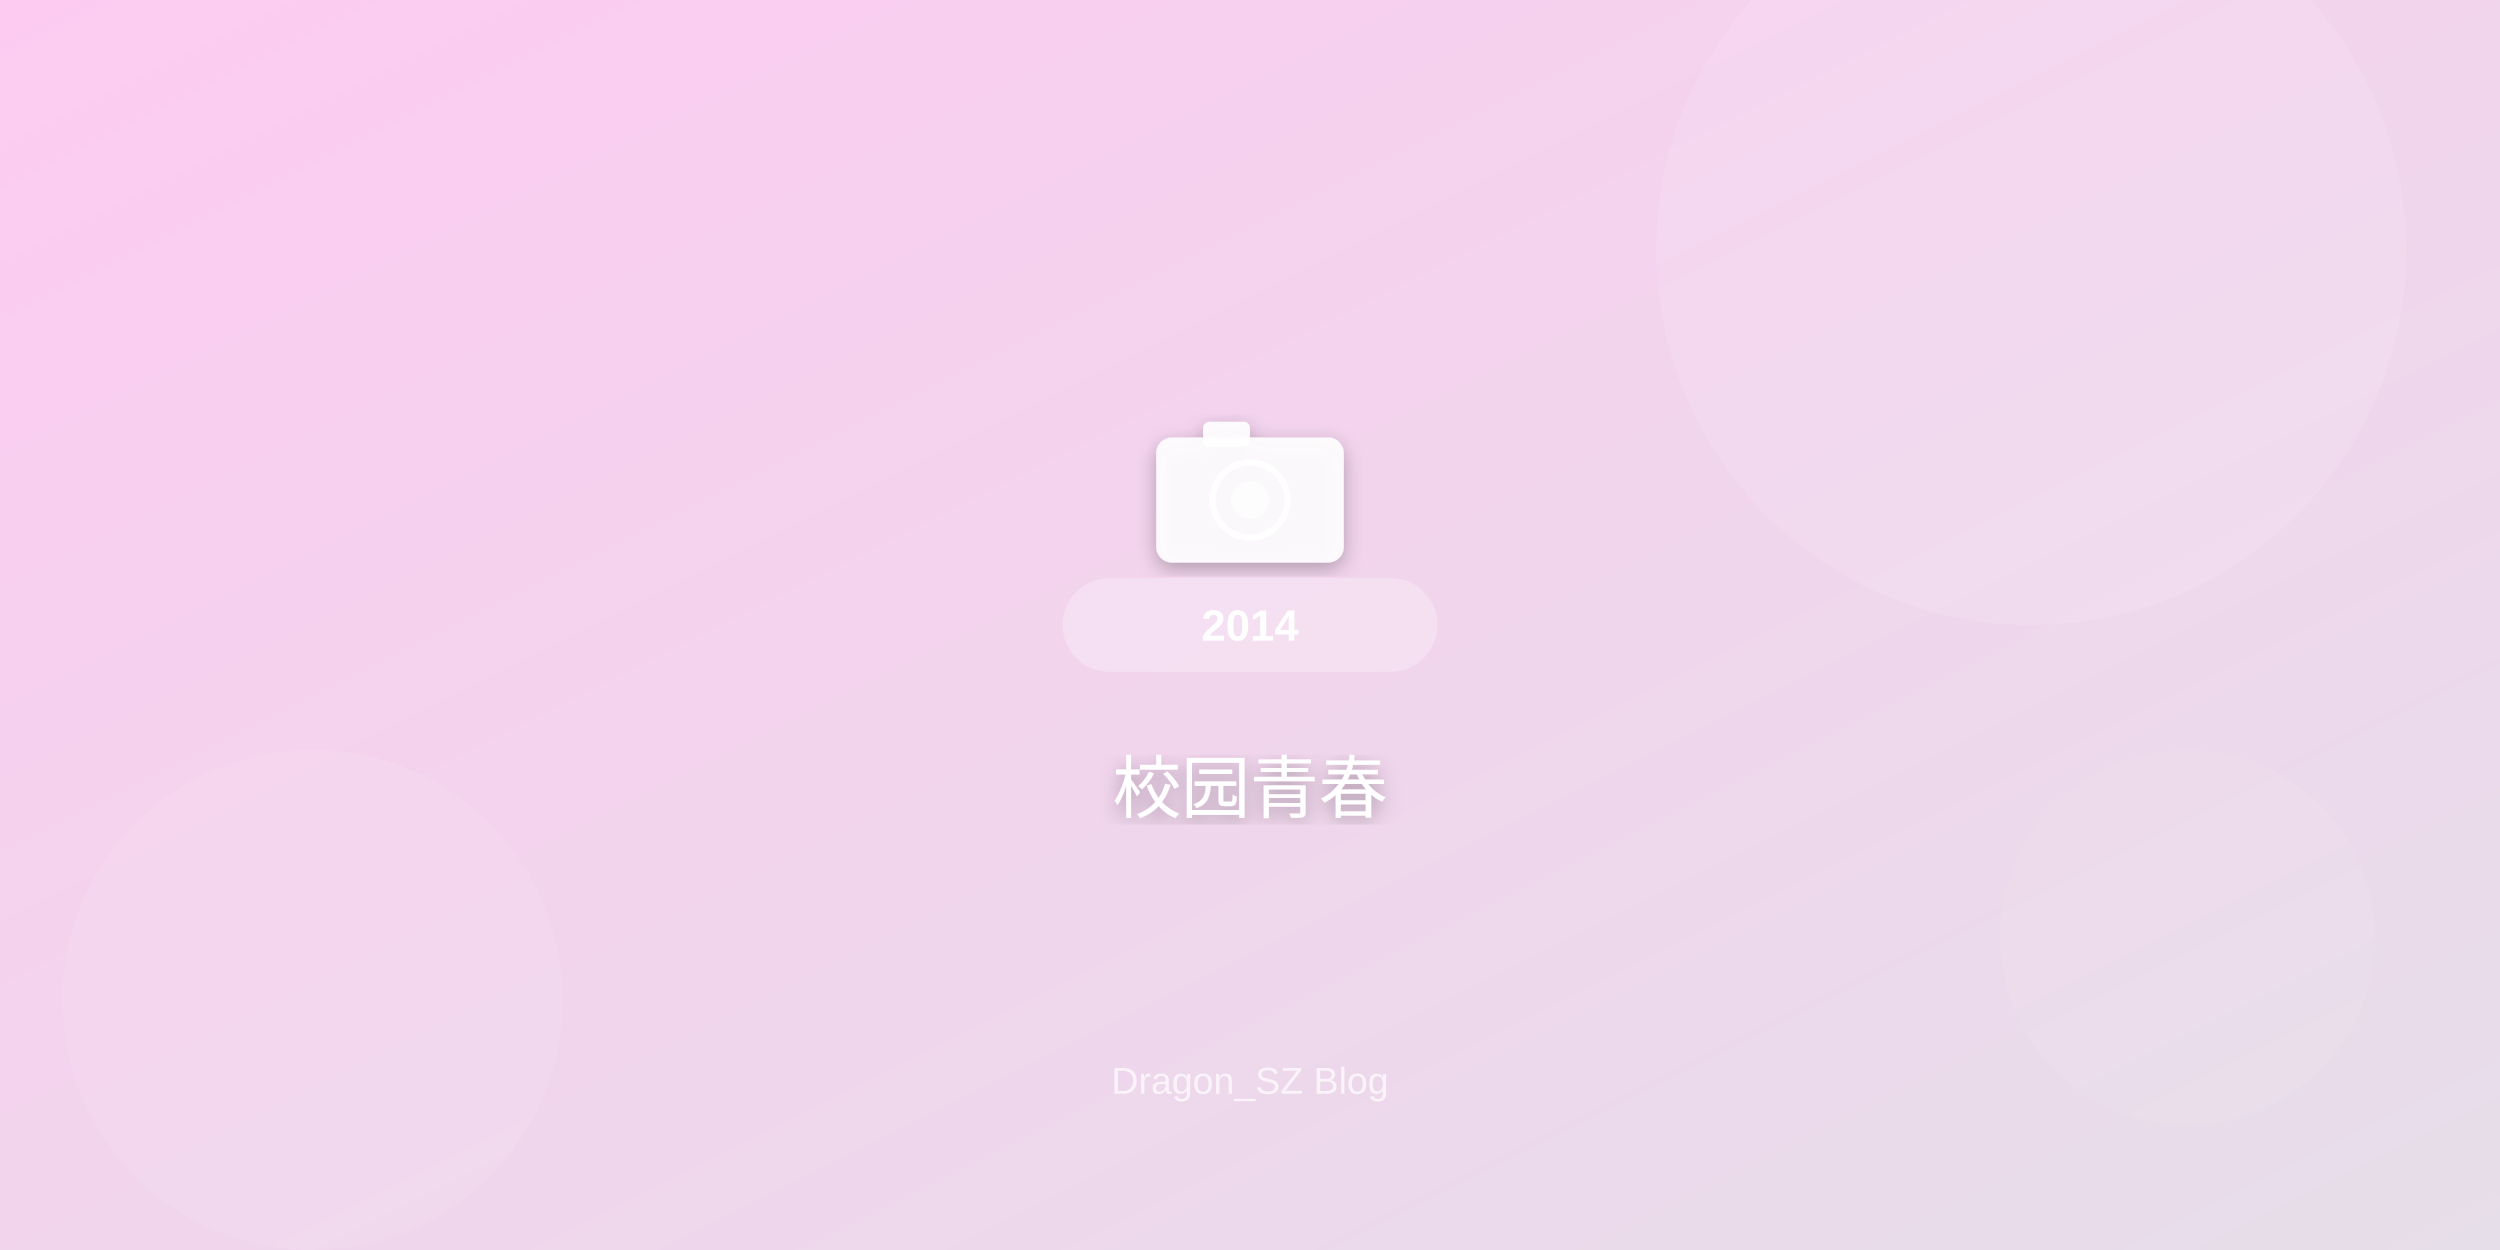
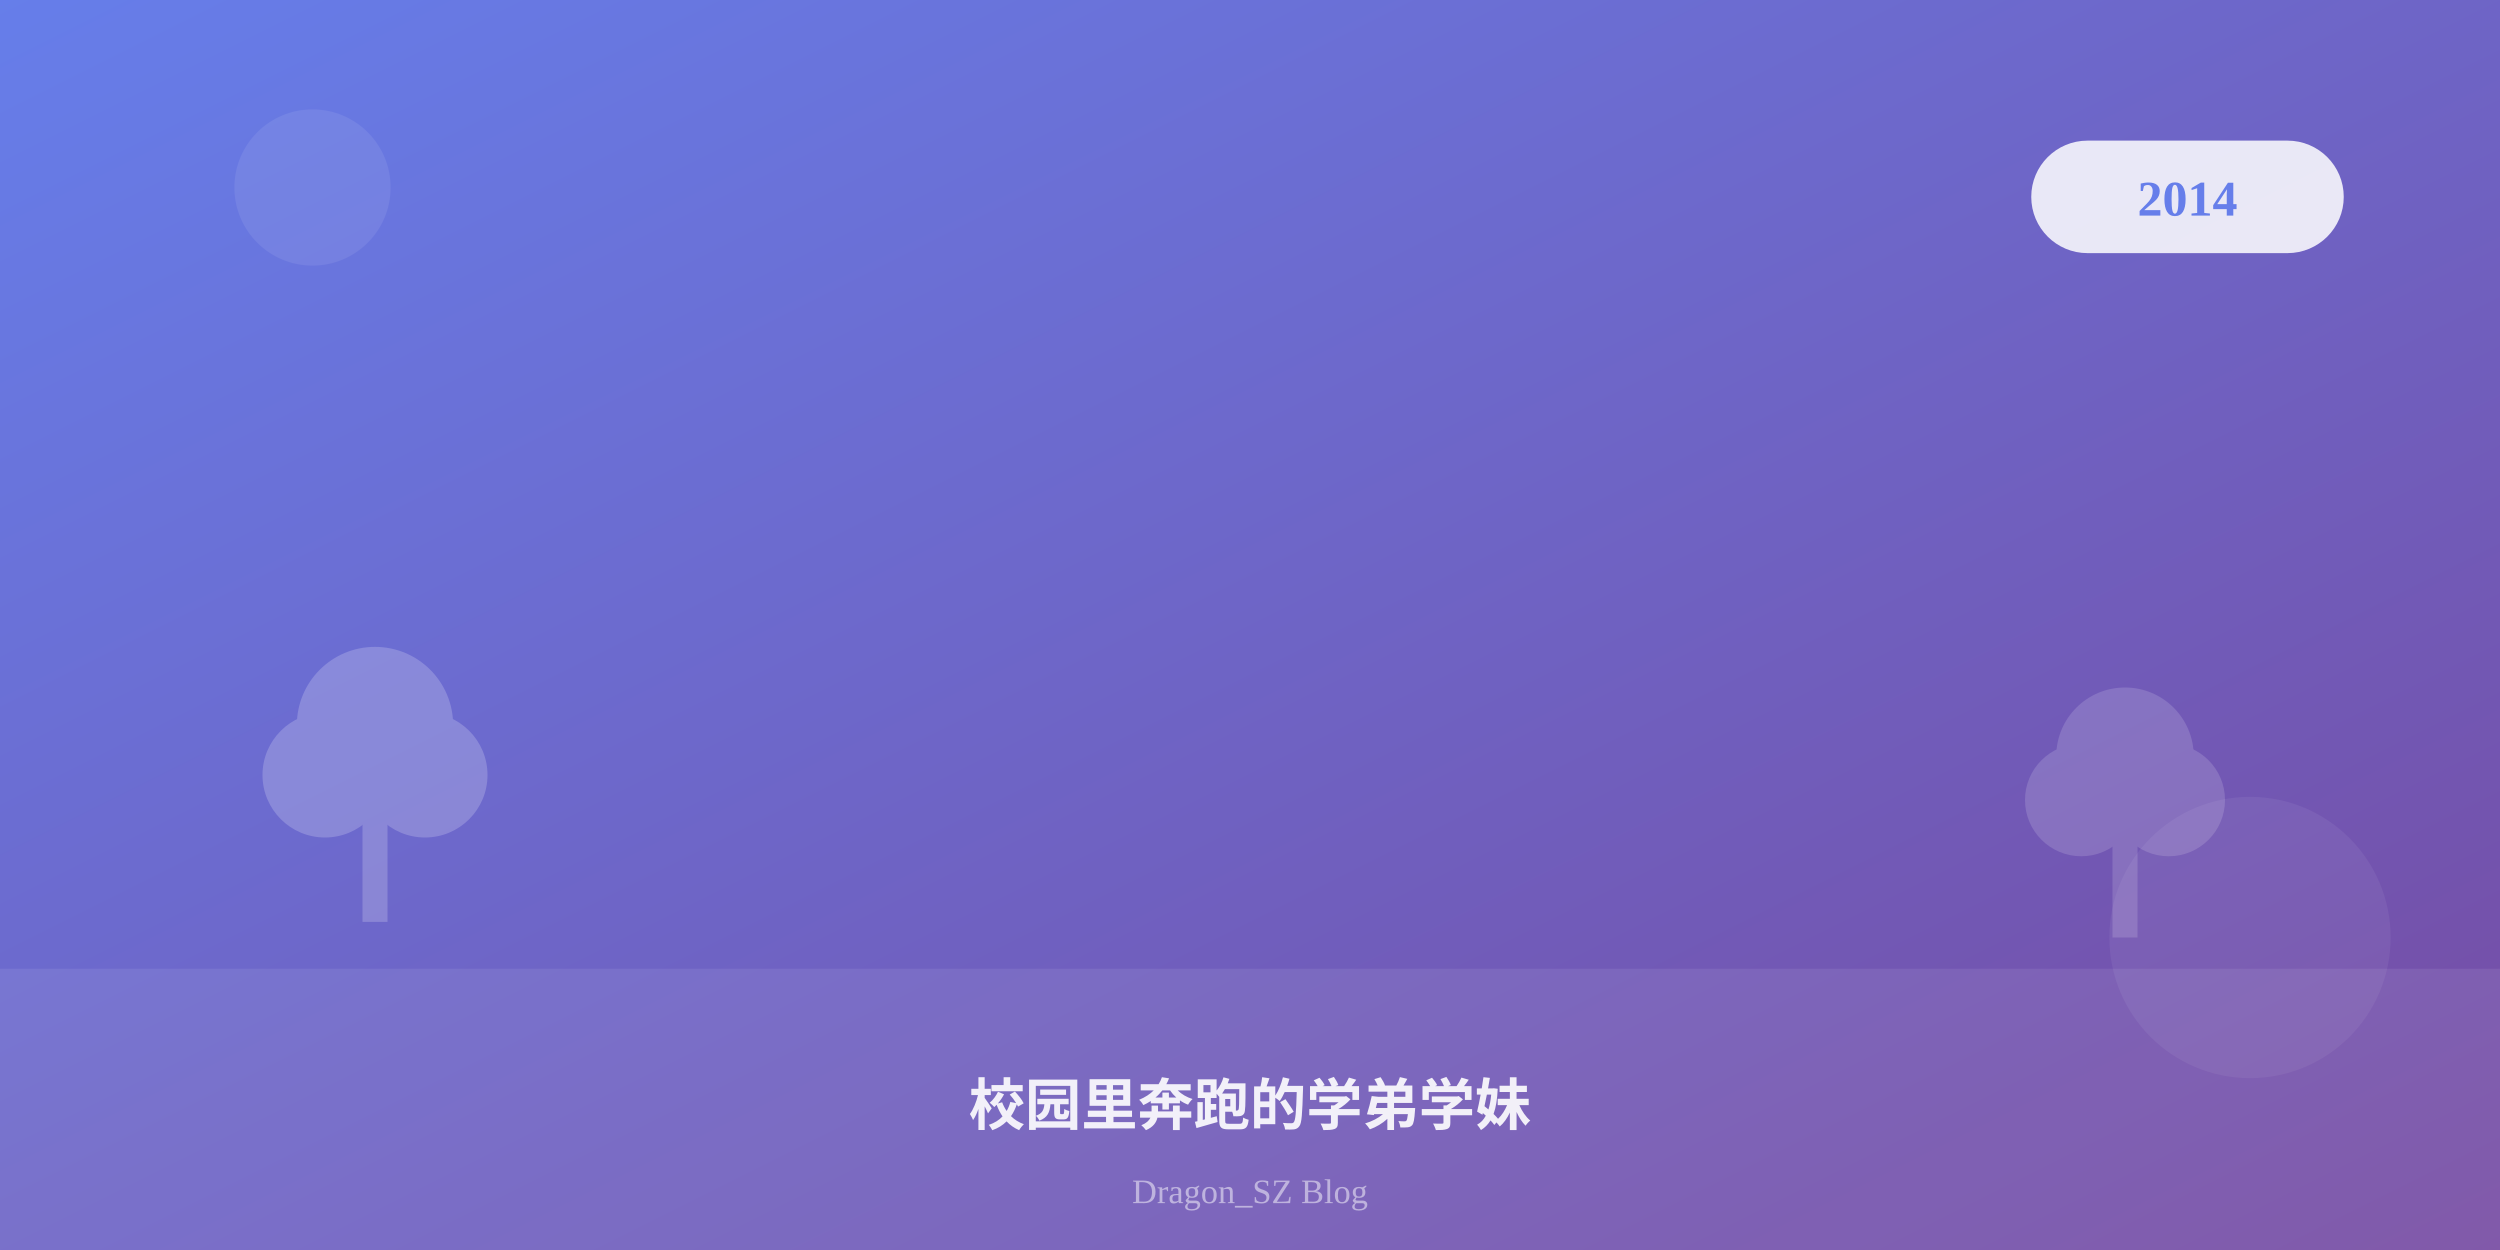
- <svg xmlns="http://www.w3.org/2000/svg" width="800" height="400" viewBox="0 0 800 400">
+ <svg xmlns="http://www.w3.org/2000/svg" viewBox="0 0 800 400" width="100%" height="100%">
  <defs>
-     <linearGradient id="grad" x1="0%" y1="0%" x2="100%" y2="100%">
-       <stop offset="0%" style="stop-color:#fdcbf1;stop-opacity:1" />
-       <stop offset="100%" style="stop-color:#e6dee9;stop-opacity:1" />
+     <linearGradient id="bg" x1="0%" y1="0%" x2="100%" y2="100%">
+       <stop offset="0%" style="stop-color:#667eea;stop-opacity:1" />
+       <stop offset="100%" style="stop-color:#764ba2;stop-opacity:1" />
    </linearGradient>
-     <filter id="shadow">
-       <feDropShadow dx="0" dy="2" stdDeviation="3" flood-opacity="0.3" />
-     </filter>
  </defs>
-   <rect width="800" height="400" fill="url(#grad)" rx="0" />
-   <circle cx="650" cy="80" r="120" fill="white" opacity="0.1" />
-   <circle cx="100" cy="320" r="80" fill="white" opacity="0.08" />
-   <circle cx="700" cy="300" r="60" fill="white" opacity="0.06" />
-   <g transform="translate(360, 120)" filter="url(#shadow)">
-     <rect x="10" y="20" width="60" height="40" rx="5" fill="white" opacity="0.9" />
-     <circle cx="40" cy="40" r="12" fill="none" stroke="white" stroke-width="2" opacity="0.9" />
-     <circle cx="40" cy="40" r="6" fill="white" opacity="0.7" />
-     <rect x="25" y="15" width="15" height="8" rx="2" fill="white" opacity="0.9" />
+   <rect width="800" height="400" fill="url(#bg)" />
+   <g transform="translate(120, 240)" opacity="0.2">
+     <rect x="-4" y="0" width="8" height="55" fill="white" />
+     <circle cx="0" cy="-8" r="25" fill="white" />
+     <circle cx="-16" cy="8" r="20" fill="white" />
+     <circle cx="16" cy="8" r="20" fill="white" />
  </g>
-   <rect x="340" y="185" width="120" height="30" rx="15" fill="white" opacity="0.25" />
-   <text x="400" y="205" font-family="Arial, sans-serif" font-size="14" fill="white" text-anchor="middle" font-weight="bold">2014</text>
-   <text x="400" y="260" font-family="Arial, sans-serif" font-size="22" fill="white" text-anchor="middle" filter="url(#shadow)">校园青春</text>
-   <text x="400" y="350" font-family="Arial, sans-serif" font-size="12" fill="white" text-anchor="middle" opacity="0.7">Dragon_SZ Blog</text>
+   <g transform="translate(680, 250)" opacity="0.15">
+     <rect x="-4" y="0" width="8" height="50" fill="white" />
+     <circle cx="0" cy="-8" r="22" fill="white" />
+     <circle cx="-14" cy="6" r="18" fill="white" />
+     <circle cx="14" cy="6" r="18" fill="white" />
+   </g>
+   <circle cx="100" cy="60" r="25" fill="white" opacity="0.08" />
+   <circle cx="720" cy="300" r="45" fill="white" opacity="0.06" />
+   <rect x="0" y="310" width="800" height="90" fill="white" opacity="0.08" />
+   <g transform="translate(650, 45)">
+     <rect width="100" height="36" rx="18" fill="white" opacity="0.85" />
+     <text x="50" y="24" text-anchor="middle" font-size="16" font-weight="bold" fill="#667eea">2014</text>
+   </g>
+   <text x="400" y="360" text-anchor="middle" font-size="18" font-weight="bold" fill="white" opacity="0.9">校园里奔跑的学弟学妹</text>
+   <text x="400" y="385" text-anchor="middle" font-size="11" fill="white" opacity="0.5">Dragon_SZ Blog</text>
</svg>
